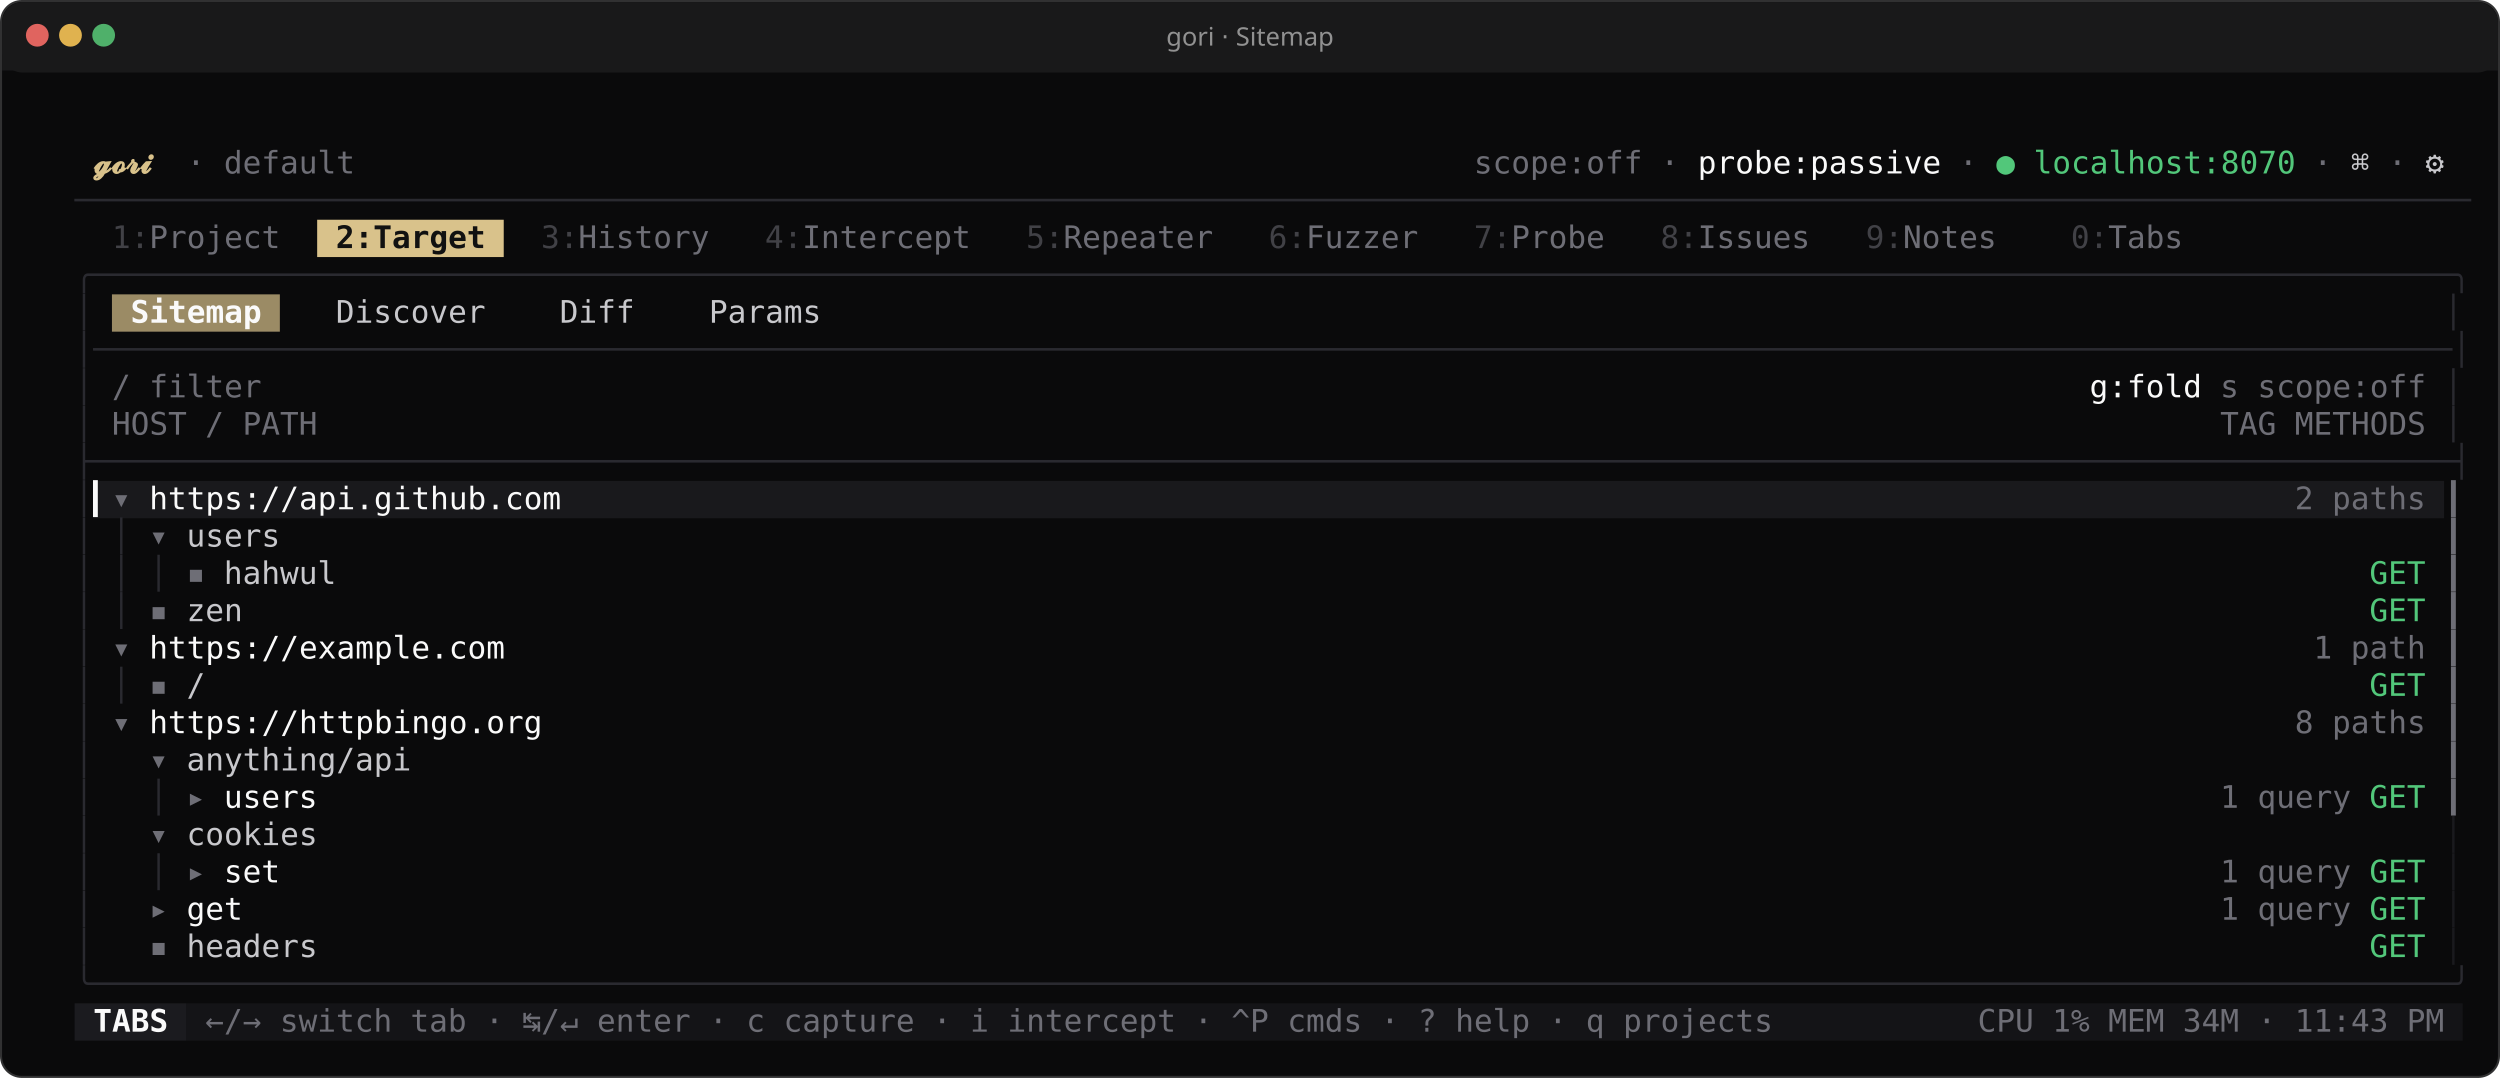
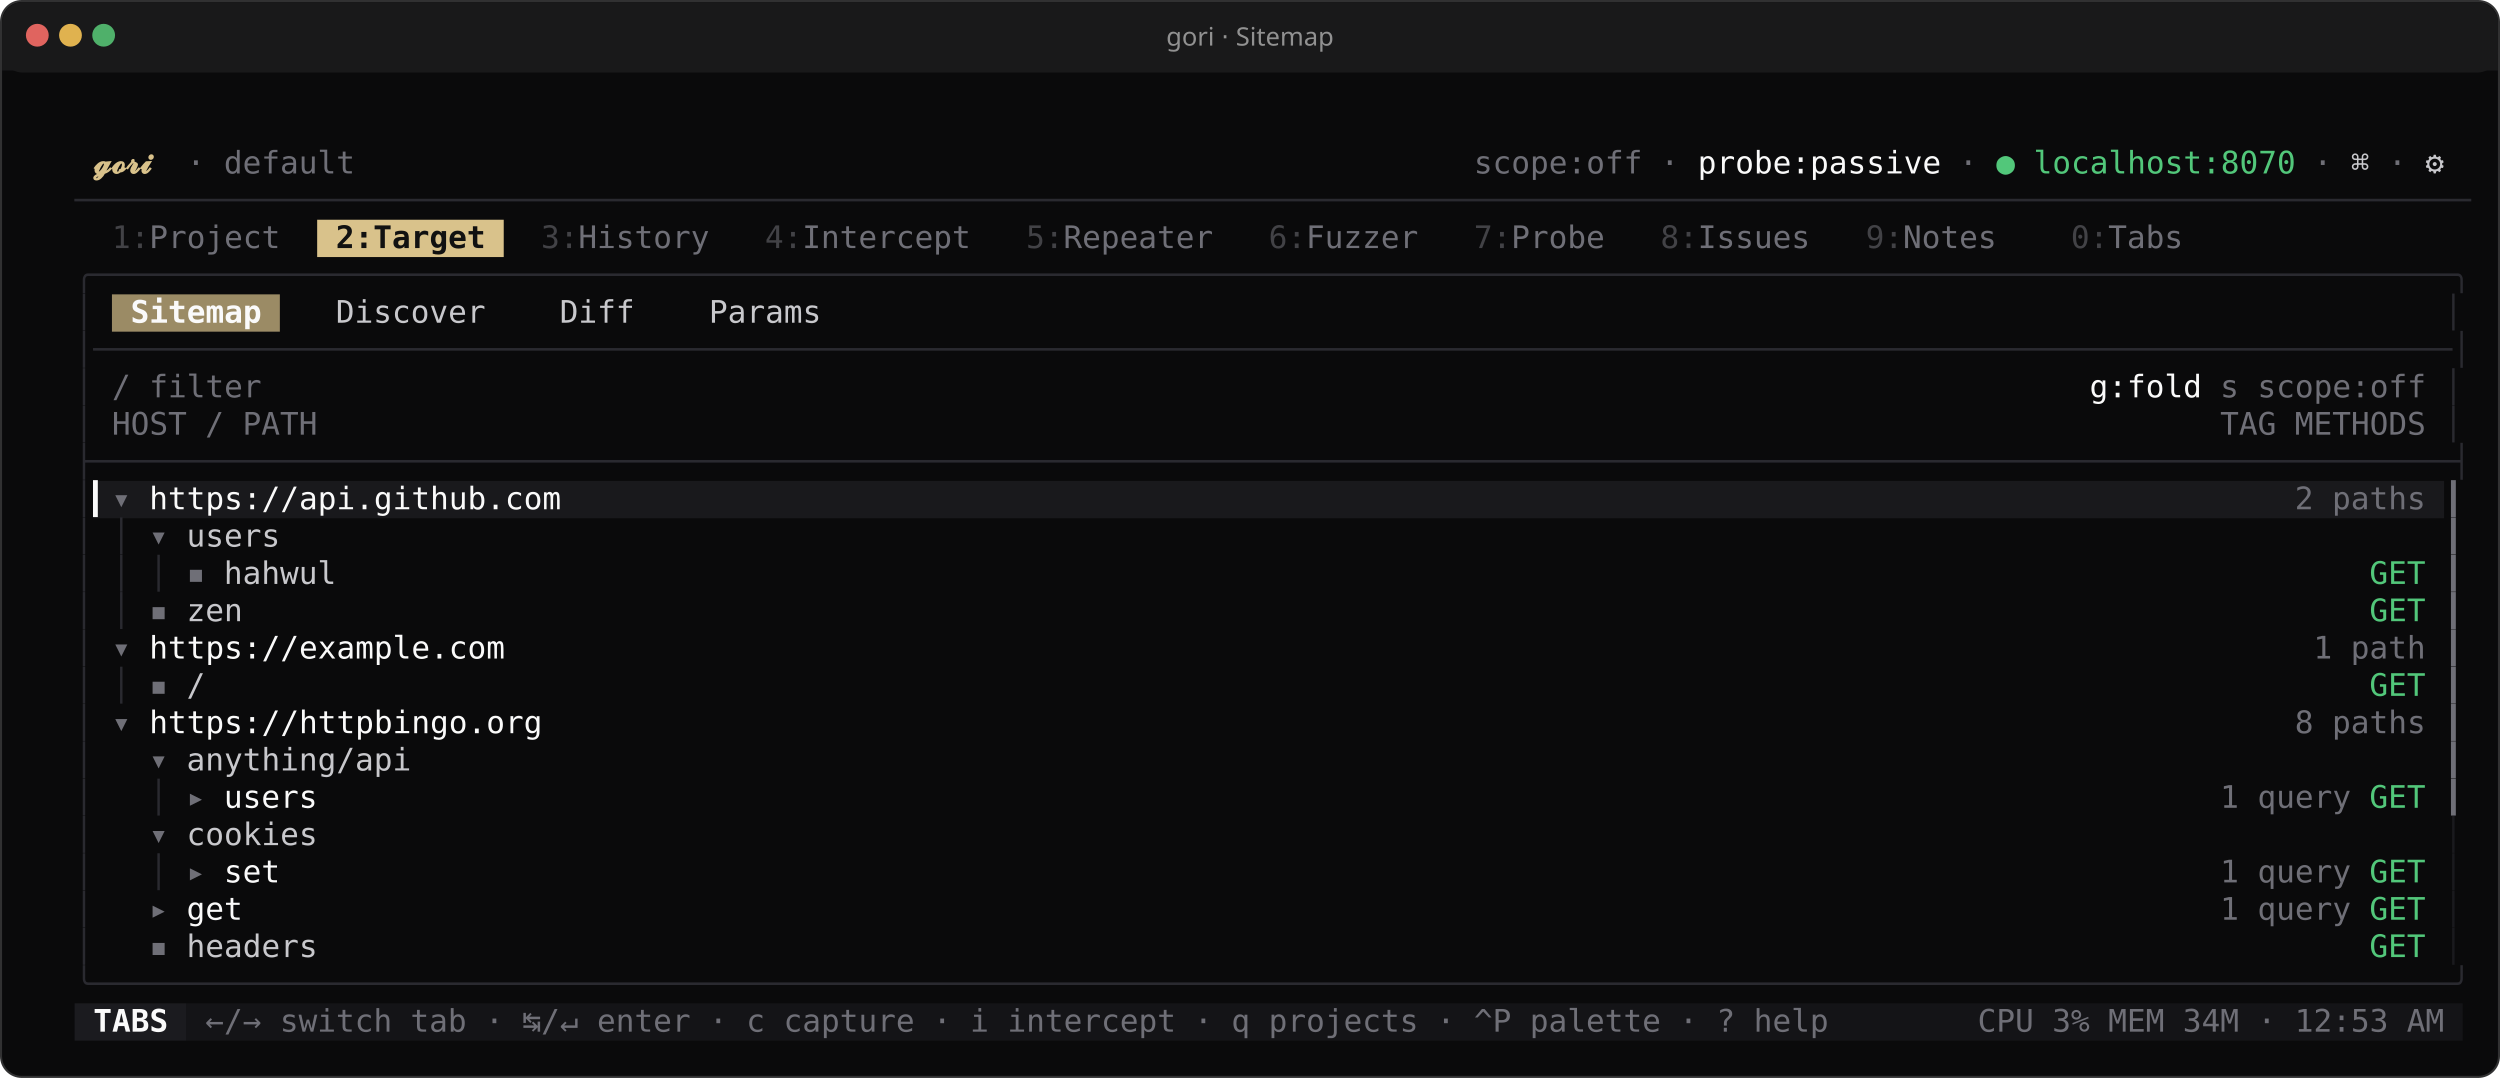
<svg xmlns="http://www.w3.org/2000/svg" width="1206" height="520" viewBox="0 0 1206.0 520.0" font-family="ui-monospace,'SF Mono','JetBrains Mono',Menlo,Consolas,monospace" font-size="15.0px" role="img" aria-label="gori · Sitemap">
  <rect x="0.5" y="0.5" width="1205.0" height="519.0" rx="10" ry="10" fill="#0a0a0b" stroke="#313132" stroke-width="1" />
  <rect x="1" y="1" width="1204.0" height="34.0" rx="10" ry="10" fill="#19191a" />
  <rect x="1" y="24.0" width="1204.0" height="10" fill="#19191a" />
  <circle cx="18.0" cy="17.0" r="5.5" fill="#e0645f" />
  <circle cx="34.0" cy="17.0" r="5.5" fill="#e0b24f" />
  <circle cx="50.0" cy="17.0" r="5.5" fill="#4fb06a" />
  <text x="603.0" y="22.0" text-anchor="middle" fill="#919191" font-family="'Apple Symbols','Segoe UI Symbol','Cambria Math','STIX Two Math','Noto Sans Math','DejaVu Sans',ui-monospace,'SF Mono','JetBrains Mono',Menlo,Consolas,monospace" font-size="12.3px">gori · Sitemap</text>
  <rect x="153.00" y="106.00" width="90.00" height="18.00" fill="#d9c28b" />
  <rect x="54.00" y="142.00" width="81.00" height="18.00" fill="#9b8b65" />
  <rect x="45.00" y="232.00" width="1134.00" height="18.00" fill="#19191c" />
  <rect x="36.00" y="484.00" width="54.00" height="18.00" fill="#1b1b1f" />
  <rect x="90.00" y="484.00" width="1098.00" height="18.00" fill="#141417" />
  <text x="45.00" y="83.68" textLength="36.00" lengthAdjust="spacingAndGlyphs" fill="#d9c28b" font-weight="700" xml:space="preserve">𝓰𝓸𝓻𝓲</text>
-   <text x="90.00" y="83.68" textLength="9.00" lengthAdjust="spacingAndGlyphs" fill="#6e6e76" xml:space="preserve">·</text>
-   <text x="108.00" y="83.68" textLength="63.00" lengthAdjust="spacingAndGlyphs" fill="#6e6e76" xml:space="preserve">default</text>
-   <text x="711.00" y="83.68" textLength="81.00" lengthAdjust="spacingAndGlyphs" fill="#6e6e76" xml:space="preserve">scope:off</text>
-   <text x="801.00" y="83.68" textLength="9.00" lengthAdjust="spacingAndGlyphs" fill="#6e6e76" xml:space="preserve">·</text>
+   <text x="90.00" y="83.68" textLength="9.00" lengthAdjust="spacingAndGlyphs" fill="#6f6f77" xml:space="preserve">·</text>
+   <text x="108.00" y="83.68" textLength="63.00" lengthAdjust="spacingAndGlyphs" fill="#6f6f77" xml:space="preserve">default</text>
+   <text x="711.00" y="83.68" textLength="81.00" lengthAdjust="spacingAndGlyphs" fill="#6f6f77" xml:space="preserve">scope:off</text>
+   <text x="801.00" y="83.68" textLength="9.00" lengthAdjust="spacingAndGlyphs" fill="#6f6f77" xml:space="preserve">·</text>
  <text x="819.00" y="83.68" textLength="117.00" lengthAdjust="spacingAndGlyphs" fill="#fafafa" xml:space="preserve">probe:passive</text>
-   <text x="945.00" y="83.68" textLength="9.00" lengthAdjust="spacingAndGlyphs" fill="#6e6e76" xml:space="preserve">·</text>
+   <text x="945.00" y="83.68" textLength="9.00" lengthAdjust="spacingAndGlyphs" fill="#6f6f77" xml:space="preserve">·</text>
  <text x="963.00" y="83.68" textLength="9.00" lengthAdjust="spacingAndGlyphs" fill="#52c77a" xml:space="preserve">●</text>
  <text x="981.00" y="83.68" textLength="126.00" lengthAdjust="spacingAndGlyphs" fill="#52c77a" xml:space="preserve">localhost:8070</text>
-   <text x="1116.00" y="83.68" textLength="9.00" lengthAdjust="spacingAndGlyphs" fill="#6e6e76" xml:space="preserve">·</text>
+   <text x="1116.00" y="83.68" textLength="9.00" lengthAdjust="spacingAndGlyphs" fill="#6f6f77" xml:space="preserve">·</text>
  <text x="1134.00" y="83.68" textLength="9.00" lengthAdjust="spacingAndGlyphs" fill="#c8c8cc" xml:space="preserve">⌘</text>
-   <text x="1152.00" y="83.68" textLength="9.00" lengthAdjust="spacingAndGlyphs" fill="#6e6e76" xml:space="preserve">·</text>
+   <text x="1152.00" y="83.68" textLength="9.00" lengthAdjust="spacingAndGlyphs" fill="#6f6f77" xml:space="preserve">·</text>
  <text x="1170.00" y="83.68" textLength="9.00" lengthAdjust="spacingAndGlyphs" fill="#c8c8cc" xml:space="preserve">⚙</text>
  <text x="36.00" y="101.68" textLength="1152.00" lengthAdjust="spacingAndGlyphs" fill="#2a2a30" xml:space="preserve">────────────────────────────────────────────────────────────────────────────────────────────────────────────────────────────────</text>
-   <text x="54.00" y="119.68" textLength="18.00" lengthAdjust="spacingAndGlyphs" fill="#414146" xml:space="preserve">1:</text>
-   <text x="72.00" y="119.68" textLength="63.00" lengthAdjust="spacingAndGlyphs" fill="#6e6e76" xml:space="preserve">Project</text>
+   <text x="54.00" y="119.68" textLength="18.00" lengthAdjust="spacingAndGlyphs" fill="#424246" xml:space="preserve">1:</text>
+   <text x="72.00" y="119.68" textLength="63.00" lengthAdjust="spacingAndGlyphs" fill="#6f6f77" xml:space="preserve">Project</text>
  <text x="162.00" y="119.68" textLength="72.00" lengthAdjust="spacingAndGlyphs" fill="#111111" font-weight="700" xml:space="preserve">2:Target</text>
-   <text x="261.00" y="119.68" textLength="18.00" lengthAdjust="spacingAndGlyphs" fill="#414146" xml:space="preserve">3:</text>
-   <text x="279.00" y="119.68" textLength="63.00" lengthAdjust="spacingAndGlyphs" fill="#6e6e76" xml:space="preserve">History</text>
-   <text x="369.00" y="119.68" textLength="18.00" lengthAdjust="spacingAndGlyphs" fill="#414146" xml:space="preserve">4:</text>
-   <text x="387.00" y="119.68" textLength="81.00" lengthAdjust="spacingAndGlyphs" fill="#6e6e76" xml:space="preserve">Intercept</text>
-   <text x="495.00" y="119.68" textLength="18.00" lengthAdjust="spacingAndGlyphs" fill="#414146" xml:space="preserve">5:</text>
-   <text x="513.00" y="119.68" textLength="72.00" lengthAdjust="spacingAndGlyphs" fill="#6e6e76" xml:space="preserve">Repeater</text>
-   <text x="612.00" y="119.68" textLength="18.00" lengthAdjust="spacingAndGlyphs" fill="#414146" xml:space="preserve">6:</text>
-   <text x="630.00" y="119.68" textLength="54.00" lengthAdjust="spacingAndGlyphs" fill="#6e6e76" xml:space="preserve">Fuzzer</text>
-   <text x="711.00" y="119.68" textLength="18.00" lengthAdjust="spacingAndGlyphs" fill="#414146" xml:space="preserve">7:</text>
-   <text x="729.00" y="119.68" textLength="45.00" lengthAdjust="spacingAndGlyphs" fill="#6e6e76" xml:space="preserve">Probe</text>
-   <text x="801.00" y="119.68" textLength="18.00" lengthAdjust="spacingAndGlyphs" fill="#414146" xml:space="preserve">8:</text>
-   <text x="819.00" y="119.68" textLength="54.00" lengthAdjust="spacingAndGlyphs" fill="#6e6e76" xml:space="preserve">Issues</text>
-   <text x="900.00" y="119.68" textLength="18.00" lengthAdjust="spacingAndGlyphs" fill="#414146" xml:space="preserve">9:</text>
-   <text x="918.00" y="119.68" textLength="45.00" lengthAdjust="spacingAndGlyphs" fill="#6e6e76" xml:space="preserve">Notes</text>
-   <text x="999.00" y="119.68" textLength="18.00" lengthAdjust="spacingAndGlyphs" fill="#414146" xml:space="preserve">0:</text>
-   <text x="1017.00" y="119.68" textLength="36.00" lengthAdjust="spacingAndGlyphs" fill="#6e6e76" xml:space="preserve">Tabs</text>
+   <text x="261.00" y="119.68" textLength="18.00" lengthAdjust="spacingAndGlyphs" fill="#424246" xml:space="preserve">3:</text>
+   <text x="279.00" y="119.68" textLength="63.00" lengthAdjust="spacingAndGlyphs" fill="#6f6f77" xml:space="preserve">History</text>
+   <text x="369.00" y="119.68" textLength="18.00" lengthAdjust="spacingAndGlyphs" fill="#424246" xml:space="preserve">4:</text>
+   <text x="387.00" y="119.68" textLength="81.00" lengthAdjust="spacingAndGlyphs" fill="#6f6f77" xml:space="preserve">Intercept</text>
+   <text x="495.00" y="119.68" textLength="18.00" lengthAdjust="spacingAndGlyphs" fill="#424246" xml:space="preserve">5:</text>
+   <text x="513.00" y="119.68" textLength="72.00" lengthAdjust="spacingAndGlyphs" fill="#6f6f77" xml:space="preserve">Repeater</text>
+   <text x="612.00" y="119.68" textLength="18.00" lengthAdjust="spacingAndGlyphs" fill="#424246" xml:space="preserve">6:</text>
+   <text x="630.00" y="119.68" textLength="54.00" lengthAdjust="spacingAndGlyphs" fill="#6f6f77" xml:space="preserve">Fuzzer</text>
+   <text x="711.00" y="119.68" textLength="18.00" lengthAdjust="spacingAndGlyphs" fill="#424246" xml:space="preserve">7:</text>
+   <text x="729.00" y="119.68" textLength="45.00" lengthAdjust="spacingAndGlyphs" fill="#6f6f77" xml:space="preserve">Probe</text>
+   <text x="801.00" y="119.68" textLength="18.00" lengthAdjust="spacingAndGlyphs" fill="#424246" xml:space="preserve">8:</text>
+   <text x="819.00" y="119.68" textLength="54.00" lengthAdjust="spacingAndGlyphs" fill="#6f6f77" xml:space="preserve">Issues</text>
+   <text x="900.00" y="119.68" textLength="18.00" lengthAdjust="spacingAndGlyphs" fill="#424246" xml:space="preserve">9:</text>
+   <text x="918.00" y="119.68" textLength="45.00" lengthAdjust="spacingAndGlyphs" fill="#6f6f77" xml:space="preserve">Notes</text>
+   <text x="999.00" y="119.68" textLength="18.00" lengthAdjust="spacingAndGlyphs" fill="#424246" xml:space="preserve">0:</text>
+   <text x="1017.00" y="119.68" textLength="36.00" lengthAdjust="spacingAndGlyphs" fill="#6f6f77" xml:space="preserve">Tabs</text>
  <text x="36.00" y="137.68" textLength="1152.00" lengthAdjust="spacingAndGlyphs" fill="#2a2a30" xml:space="preserve">╭──────────────────────────────────────────────────────────────────────────────────────────────────────────────────────────────╮</text>
  <text x="36.00" y="155.68" textLength="9.00" lengthAdjust="spacingAndGlyphs" fill="#2a2a30" xml:space="preserve">│</text>
  <text x="63.00" y="155.68" textLength="63.00" lengthAdjust="spacingAndGlyphs" fill="#fafafa" font-weight="700" xml:space="preserve">Sitemap</text>
  <text x="162.00" y="155.68" textLength="72.00" lengthAdjust="spacingAndGlyphs" fill="#c8c8cc" xml:space="preserve">Discover</text>
  <text x="270.00" y="155.68" textLength="36.00" lengthAdjust="spacingAndGlyphs" fill="#c8c8cc" xml:space="preserve">Diff</text>
  <text x="342.00" y="155.68" textLength="54.00" lengthAdjust="spacingAndGlyphs" fill="#c8c8cc" xml:space="preserve">Params</text>
  <text x="1179.00" y="155.68" textLength="9.00" lengthAdjust="spacingAndGlyphs" fill="#2a2a30" xml:space="preserve">│</text>
  <text x="36.00" y="173.68" textLength="1152.00" lengthAdjust="spacingAndGlyphs" fill="#2a2a30" xml:space="preserve">│──────────────────────────────────────────────────────────────────────────────────────────────────────────────────────────────│</text>
  <text x="36.00" y="191.68" textLength="9.00" lengthAdjust="spacingAndGlyphs" fill="#2a2a30" xml:space="preserve">│</text>
-   <text x="54.00" y="191.68" textLength="9.00" lengthAdjust="spacingAndGlyphs" fill="#6e6e76" xml:space="preserve">/</text>
-   <text x="72.00" y="191.68" textLength="54.00" lengthAdjust="spacingAndGlyphs" fill="#6e6e76" xml:space="preserve">filter</text>
+   <text x="54.00" y="191.68" textLength="9.00" lengthAdjust="spacingAndGlyphs" fill="#6f6f77" xml:space="preserve">/</text>
+   <text x="72.00" y="191.68" textLength="54.00" lengthAdjust="spacingAndGlyphs" fill="#6f6f77" xml:space="preserve">filter</text>
  <text x="1008.00" y="191.68" textLength="54.00" lengthAdjust="spacingAndGlyphs" fill="#fafafa" xml:space="preserve">g:fold</text>
-   <text x="1071.00" y="191.68" textLength="9.00" lengthAdjust="spacingAndGlyphs" fill="#6e6e76" xml:space="preserve">s</text>
-   <text x="1089.00" y="191.68" textLength="81.00" lengthAdjust="spacingAndGlyphs" fill="#6e6e76" xml:space="preserve">scope:off</text>
+   <text x="1071.00" y="191.68" textLength="9.00" lengthAdjust="spacingAndGlyphs" fill="#6f6f77" xml:space="preserve">s</text>
+   <text x="1089.00" y="191.68" textLength="81.00" lengthAdjust="spacingAndGlyphs" fill="#6f6f77" xml:space="preserve">scope:off</text>
  <text x="1179.00" y="191.68" textLength="9.00" lengthAdjust="spacingAndGlyphs" fill="#2a2a30" xml:space="preserve">│</text>
  <text x="36.00" y="209.68" textLength="9.00" lengthAdjust="spacingAndGlyphs" fill="#2a2a30" xml:space="preserve">│</text>
-   <text x="54.00" y="209.68" textLength="36.00" lengthAdjust="spacingAndGlyphs" fill="#6e6e76" xml:space="preserve">HOST</text>
-   <text x="99.00" y="209.68" textLength="9.00" lengthAdjust="spacingAndGlyphs" fill="#6e6e76" xml:space="preserve">/</text>
-   <text x="117.00" y="209.68" textLength="36.00" lengthAdjust="spacingAndGlyphs" fill="#6e6e76" xml:space="preserve">PATH</text>
-   <text x="1071.00" y="209.68" textLength="27.00" lengthAdjust="spacingAndGlyphs" fill="#6e6e76" xml:space="preserve">TAG</text>
-   <text x="1107.00" y="209.68" textLength="63.00" lengthAdjust="spacingAndGlyphs" fill="#6e6e76" xml:space="preserve">METHODS</text>
+   <text x="54.00" y="209.68" textLength="36.00" lengthAdjust="spacingAndGlyphs" fill="#6f6f77" xml:space="preserve">HOST</text>
+   <text x="99.00" y="209.68" textLength="9.00" lengthAdjust="spacingAndGlyphs" fill="#6f6f77" xml:space="preserve">/</text>
+   <text x="117.00" y="209.68" textLength="36.00" lengthAdjust="spacingAndGlyphs" fill="#6f6f77" xml:space="preserve">PATH</text>
+   <text x="1071.00" y="209.68" textLength="27.00" lengthAdjust="spacingAndGlyphs" fill="#6f6f77" xml:space="preserve">TAG</text>
+   <text x="1107.00" y="209.68" textLength="63.00" lengthAdjust="spacingAndGlyphs" fill="#6f6f77" xml:space="preserve">METHODS</text>
  <text x="1179.00" y="209.68" textLength="9.00" lengthAdjust="spacingAndGlyphs" fill="#2a2a30" xml:space="preserve">│</text>
  <text x="36.00" y="227.68" textLength="1152.00" lengthAdjust="spacingAndGlyphs" fill="#2a2a30" xml:space="preserve">├──────────────────────────────────────────────────────────────────────────────────────────────────────────────────────────────┤</text>
  <text x="36.00" y="245.68" textLength="9.00" lengthAdjust="spacingAndGlyphs" fill="#2a2a30" xml:space="preserve">│</text>
  <text x="45.00" y="245.68" textLength="9.00" lengthAdjust="spacingAndGlyphs" fill="#fafafa" xml:space="preserve">▎</text>
-   <text x="54.00" y="245.68" textLength="9.00" lengthAdjust="spacingAndGlyphs" fill="#6e6e76" xml:space="preserve">▾</text>
+   <text x="54.00" y="245.68" textLength="9.00" lengthAdjust="spacingAndGlyphs" fill="#6f6f77" xml:space="preserve">▾</text>
  <text x="72.00" y="245.68" textLength="198.00" lengthAdjust="spacingAndGlyphs" fill="#fafafa" xml:space="preserve">https://api.github.com</text>
-   <text x="1107.00" y="245.68" textLength="9.00" lengthAdjust="spacingAndGlyphs" fill="#6e6e76" xml:space="preserve">2</text>
-   <text x="1125.00" y="245.68" textLength="45.00" lengthAdjust="spacingAndGlyphs" fill="#6e6e76" xml:space="preserve">paths</text>
-   <text x="1179.00" y="245.68" textLength="9.00" lengthAdjust="spacingAndGlyphs" fill="#6e6e76" xml:space="preserve">┃</text>
+   <text x="1107.00" y="245.68" textLength="9.00" lengthAdjust="spacingAndGlyphs" fill="#6f6f77" xml:space="preserve">2</text>
+   <text x="1125.00" y="245.68" textLength="45.00" lengthAdjust="spacingAndGlyphs" fill="#6f6f77" xml:space="preserve">paths</text>
+   <text x="1179.00" y="245.68" textLength="9.00" lengthAdjust="spacingAndGlyphs" fill="#6f6f77" xml:space="preserve">┃</text>
  <text x="36.00" y="263.68" textLength="9.00" lengthAdjust="spacingAndGlyphs" fill="#2a2a30" xml:space="preserve">│</text>
  <text x="54.00" y="263.68" textLength="9.00" lengthAdjust="spacingAndGlyphs" fill="#2a2a30" xml:space="preserve">│</text>
-   <text x="72.00" y="263.68" textLength="9.00" lengthAdjust="spacingAndGlyphs" fill="#6e6e76" xml:space="preserve">▾</text>
+   <text x="72.00" y="263.68" textLength="9.00" lengthAdjust="spacingAndGlyphs" fill="#6f6f77" xml:space="preserve">▾</text>
  <text x="90.00" y="263.68" textLength="45.00" lengthAdjust="spacingAndGlyphs" fill="#c8c8cc" xml:space="preserve">users</text>
-   <text x="1179.00" y="263.68" textLength="9.00" lengthAdjust="spacingAndGlyphs" fill="#6e6e76" xml:space="preserve">┃</text>
+   <text x="1179.00" y="263.68" textLength="9.00" lengthAdjust="spacingAndGlyphs" fill="#6f6f77" xml:space="preserve">┃</text>
  <text x="36.00" y="281.68" textLength="9.00" lengthAdjust="spacingAndGlyphs" fill="#2a2a30" xml:space="preserve">│</text>
  <text x="54.00" y="281.68" textLength="9.00" lengthAdjust="spacingAndGlyphs" fill="#2a2a30" xml:space="preserve">│</text>
  <text x="72.00" y="281.68" textLength="9.00" lengthAdjust="spacingAndGlyphs" fill="#2a2a30" xml:space="preserve">│</text>
-   <text x="90.00" y="281.68" textLength="9.00" lengthAdjust="spacingAndGlyphs" fill="#6e6e76" xml:space="preserve">▪</text>
+   <text x="90.00" y="281.68" textLength="9.00" lengthAdjust="spacingAndGlyphs" fill="#6f6f77" xml:space="preserve">▪</text>
  <text x="108.00" y="281.68" textLength="54.00" lengthAdjust="spacingAndGlyphs" fill="#c8c8cc" xml:space="preserve">hahwul</text>
  <text x="1143.00" y="281.68" textLength="27.00" lengthAdjust="spacingAndGlyphs" fill="#52c77a" xml:space="preserve">GET</text>
-   <text x="1179.00" y="281.68" textLength="9.00" lengthAdjust="spacingAndGlyphs" fill="#6e6e76" xml:space="preserve">┃</text>
+   <text x="1179.00" y="281.68" textLength="9.00" lengthAdjust="spacingAndGlyphs" fill="#6f6f77" xml:space="preserve">┃</text>
  <text x="36.00" y="299.68" textLength="9.00" lengthAdjust="spacingAndGlyphs" fill="#2a2a30" xml:space="preserve">│</text>
  <text x="54.00" y="299.68" textLength="9.00" lengthAdjust="spacingAndGlyphs" fill="#2a2a30" xml:space="preserve">│</text>
-   <text x="72.00" y="299.68" textLength="9.00" lengthAdjust="spacingAndGlyphs" fill="#6e6e76" xml:space="preserve">▪</text>
+   <text x="72.00" y="299.68" textLength="9.00" lengthAdjust="spacingAndGlyphs" fill="#6f6f77" xml:space="preserve">▪</text>
  <text x="90.00" y="299.68" textLength="27.00" lengthAdjust="spacingAndGlyphs" fill="#c8c8cc" xml:space="preserve">zen</text>
  <text x="1143.00" y="299.68" textLength="27.00" lengthAdjust="spacingAndGlyphs" fill="#52c77a" xml:space="preserve">GET</text>
-   <text x="1179.00" y="299.68" textLength="9.00" lengthAdjust="spacingAndGlyphs" fill="#6e6e76" xml:space="preserve">┃</text>
+   <text x="1179.00" y="299.68" textLength="9.00" lengthAdjust="spacingAndGlyphs" fill="#6f6f77" xml:space="preserve">┃</text>
  <text x="36.00" y="317.68" textLength="9.00" lengthAdjust="spacingAndGlyphs" fill="#2a2a30" xml:space="preserve">│</text>
-   <text x="54.00" y="317.68" textLength="9.00" lengthAdjust="spacingAndGlyphs" fill="#6e6e76" xml:space="preserve">▾</text>
+   <text x="54.00" y="317.68" textLength="9.00" lengthAdjust="spacingAndGlyphs" fill="#6f6f77" xml:space="preserve">▾</text>
  <text x="72.00" y="317.68" textLength="171.00" lengthAdjust="spacingAndGlyphs" fill="#fafafa" xml:space="preserve">https://example.com</text>
-   <text x="1116.00" y="317.68" textLength="9.00" lengthAdjust="spacingAndGlyphs" fill="#6e6e76" xml:space="preserve">1</text>
-   <text x="1134.00" y="317.68" textLength="36.00" lengthAdjust="spacingAndGlyphs" fill="#6e6e76" xml:space="preserve">path</text>
-   <text x="1179.00" y="317.68" textLength="9.00" lengthAdjust="spacingAndGlyphs" fill="#6e6e76" xml:space="preserve">┃</text>
+   <text x="1116.00" y="317.68" textLength="9.00" lengthAdjust="spacingAndGlyphs" fill="#6f6f77" xml:space="preserve">1</text>
+   <text x="1134.00" y="317.68" textLength="36.00" lengthAdjust="spacingAndGlyphs" fill="#6f6f77" xml:space="preserve">path</text>
+   <text x="1179.00" y="317.68" textLength="9.00" lengthAdjust="spacingAndGlyphs" fill="#6f6f77" xml:space="preserve">┃</text>
  <text x="36.00" y="335.68" textLength="9.00" lengthAdjust="spacingAndGlyphs" fill="#2a2a30" xml:space="preserve">│</text>
  <text x="54.00" y="335.68" textLength="9.00" lengthAdjust="spacingAndGlyphs" fill="#2a2a30" xml:space="preserve">│</text>
-   <text x="72.00" y="335.68" textLength="9.00" lengthAdjust="spacingAndGlyphs" fill="#6e6e76" xml:space="preserve">▪</text>
+   <text x="72.00" y="335.68" textLength="9.00" lengthAdjust="spacingAndGlyphs" fill="#6f6f77" xml:space="preserve">▪</text>
  <text x="90.00" y="335.68" textLength="9.00" lengthAdjust="spacingAndGlyphs" fill="#c8c8cc" xml:space="preserve">/</text>
  <text x="1143.00" y="335.68" textLength="27.00" lengthAdjust="spacingAndGlyphs" fill="#52c77a" xml:space="preserve">GET</text>
-   <text x="1179.00" y="335.68" textLength="9.00" lengthAdjust="spacingAndGlyphs" fill="#6e6e76" xml:space="preserve">┃</text>
+   <text x="1179.00" y="335.68" textLength="9.00" lengthAdjust="spacingAndGlyphs" fill="#6f6f77" xml:space="preserve">┃</text>
  <text x="36.00" y="353.68" textLength="9.00" lengthAdjust="spacingAndGlyphs" fill="#2a2a30" xml:space="preserve">│</text>
-   <text x="54.00" y="353.68" textLength="9.00" lengthAdjust="spacingAndGlyphs" fill="#6e6e76" xml:space="preserve">▾</text>
+   <text x="54.00" y="353.68" textLength="9.00" lengthAdjust="spacingAndGlyphs" fill="#6f6f77" xml:space="preserve">▾</text>
  <text x="72.00" y="353.68" textLength="189.00" lengthAdjust="spacingAndGlyphs" fill="#fafafa" xml:space="preserve">https://httpbingo.org</text>
-   <text x="1107.00" y="353.68" textLength="9.00" lengthAdjust="spacingAndGlyphs" fill="#6e6e76" xml:space="preserve">8</text>
-   <text x="1125.00" y="353.68" textLength="45.00" lengthAdjust="spacingAndGlyphs" fill="#6e6e76" xml:space="preserve">paths</text>
-   <text x="1179.00" y="353.68" textLength="9.00" lengthAdjust="spacingAndGlyphs" fill="#6e6e76" xml:space="preserve">┃</text>
+   <text x="1107.00" y="353.68" textLength="9.00" lengthAdjust="spacingAndGlyphs" fill="#6f6f77" xml:space="preserve">8</text>
+   <text x="1125.00" y="353.68" textLength="45.00" lengthAdjust="spacingAndGlyphs" fill="#6f6f77" xml:space="preserve">paths</text>
+   <text x="1179.00" y="353.68" textLength="9.00" lengthAdjust="spacingAndGlyphs" fill="#6f6f77" xml:space="preserve">┃</text>
  <text x="36.00" y="371.68" textLength="9.00" lengthAdjust="spacingAndGlyphs" fill="#2a2a30" xml:space="preserve">│</text>
-   <text x="72.00" y="371.68" textLength="9.00" lengthAdjust="spacingAndGlyphs" fill="#6e6e76" xml:space="preserve">▾</text>
+   <text x="72.00" y="371.68" textLength="9.00" lengthAdjust="spacingAndGlyphs" fill="#6f6f77" xml:space="preserve">▾</text>
  <text x="90.00" y="371.68" textLength="108.00" lengthAdjust="spacingAndGlyphs" fill="#c8c8cc" xml:space="preserve">anything/api</text>
-   <text x="1179.00" y="371.68" textLength="9.00" lengthAdjust="spacingAndGlyphs" fill="#6e6e76" xml:space="preserve">┃</text>
+   <text x="1179.00" y="371.68" textLength="9.00" lengthAdjust="spacingAndGlyphs" fill="#6f6f77" xml:space="preserve">┃</text>
  <text x="36.00" y="389.68" textLength="9.00" lengthAdjust="spacingAndGlyphs" fill="#2a2a30" xml:space="preserve">│</text>
  <text x="72.00" y="389.68" textLength="9.00" lengthAdjust="spacingAndGlyphs" fill="#2a2a30" xml:space="preserve">│</text>
-   <text x="90.00" y="389.68" textLength="9.00" lengthAdjust="spacingAndGlyphs" fill="#6e6e76" xml:space="preserve">▸</text>
+   <text x="90.00" y="389.68" textLength="9.00" lengthAdjust="spacingAndGlyphs" fill="#6f6f77" xml:space="preserve">▸</text>
  <text x="108.00" y="389.68" textLength="45.00" lengthAdjust="spacingAndGlyphs" fill="#fafafa" xml:space="preserve">users</text>
-   <text x="1071.00" y="389.68" textLength="9.00" lengthAdjust="spacingAndGlyphs" fill="#6e6e76" xml:space="preserve">1</text>
-   <text x="1089.00" y="389.68" textLength="45.00" lengthAdjust="spacingAndGlyphs" fill="#6e6e76" xml:space="preserve">query</text>
+   <text x="1071.00" y="389.68" textLength="9.00" lengthAdjust="spacingAndGlyphs" fill="#6f6f77" xml:space="preserve">1</text>
+   <text x="1089.00" y="389.68" textLength="45.00" lengthAdjust="spacingAndGlyphs" fill="#6f6f77" xml:space="preserve">query</text>
  <text x="1143.00" y="389.68" textLength="27.00" lengthAdjust="spacingAndGlyphs" fill="#52c77a" xml:space="preserve">GET</text>
-   <text x="1179.00" y="389.68" textLength="9.00" lengthAdjust="spacingAndGlyphs" fill="#6e6e76" xml:space="preserve">┃</text>
+   <text x="1179.00" y="389.68" textLength="9.00" lengthAdjust="spacingAndGlyphs" fill="#6f6f77" xml:space="preserve">┃</text>
  <text x="36.00" y="407.68" textLength="9.00" lengthAdjust="spacingAndGlyphs" fill="#2a2a30" xml:space="preserve">│</text>
-   <text x="72.00" y="407.68" textLength="9.00" lengthAdjust="spacingAndGlyphs" fill="#6e6e76" xml:space="preserve">▾</text>
+   <text x="72.00" y="407.68" textLength="9.00" lengthAdjust="spacingAndGlyphs" fill="#6f6f77" xml:space="preserve">▾</text>
  <text x="90.00" y="407.68" textLength="63.00" lengthAdjust="spacingAndGlyphs" fill="#c8c8cc" xml:space="preserve">cookies</text>
  <text x="1179.00" y="407.68" textLength="9.00" lengthAdjust="spacingAndGlyphs" fill="#1a1a1e" xml:space="preserve">│</text>
  <text x="36.00" y="425.68" textLength="9.00" lengthAdjust="spacingAndGlyphs" fill="#2a2a30" xml:space="preserve">│</text>
  <text x="72.00" y="425.68" textLength="9.00" lengthAdjust="spacingAndGlyphs" fill="#2a2a30" xml:space="preserve">│</text>
-   <text x="90.00" y="425.68" textLength="9.00" lengthAdjust="spacingAndGlyphs" fill="#6e6e76" xml:space="preserve">▸</text>
+   <text x="90.00" y="425.68" textLength="9.00" lengthAdjust="spacingAndGlyphs" fill="#6f6f77" xml:space="preserve">▸</text>
  <text x="108.00" y="425.68" textLength="27.00" lengthAdjust="spacingAndGlyphs" fill="#fafafa" xml:space="preserve">set</text>
-   <text x="1071.00" y="425.68" textLength="9.00" lengthAdjust="spacingAndGlyphs" fill="#6e6e76" xml:space="preserve">1</text>
-   <text x="1089.00" y="425.68" textLength="45.00" lengthAdjust="spacingAndGlyphs" fill="#6e6e76" xml:space="preserve">query</text>
+   <text x="1071.00" y="425.68" textLength="9.00" lengthAdjust="spacingAndGlyphs" fill="#6f6f77" xml:space="preserve">1</text>
+   <text x="1089.00" y="425.68" textLength="45.00" lengthAdjust="spacingAndGlyphs" fill="#6f6f77" xml:space="preserve">query</text>
  <text x="1143.00" y="425.68" textLength="27.00" lengthAdjust="spacingAndGlyphs" fill="#52c77a" xml:space="preserve">GET</text>
  <text x="1179.00" y="425.68" textLength="9.00" lengthAdjust="spacingAndGlyphs" fill="#1a1a1e" xml:space="preserve">│</text>
  <text x="36.00" y="443.68" textLength="9.00" lengthAdjust="spacingAndGlyphs" fill="#2a2a30" xml:space="preserve">│</text>
-   <text x="72.00" y="443.68" textLength="9.00" lengthAdjust="spacingAndGlyphs" fill="#6e6e76" xml:space="preserve">▸</text>
+   <text x="72.00" y="443.68" textLength="9.00" lengthAdjust="spacingAndGlyphs" fill="#6f6f77" xml:space="preserve">▸</text>
  <text x="90.00" y="443.68" textLength="27.00" lengthAdjust="spacingAndGlyphs" fill="#fafafa" xml:space="preserve">get</text>
-   <text x="1071.00" y="443.68" textLength="9.00" lengthAdjust="spacingAndGlyphs" fill="#6e6e76" xml:space="preserve">1</text>
-   <text x="1089.00" y="443.68" textLength="45.00" lengthAdjust="spacingAndGlyphs" fill="#6e6e76" xml:space="preserve">query</text>
+   <text x="1071.00" y="443.68" textLength="9.00" lengthAdjust="spacingAndGlyphs" fill="#6f6f77" xml:space="preserve">1</text>
+   <text x="1089.00" y="443.68" textLength="45.00" lengthAdjust="spacingAndGlyphs" fill="#6f6f77" xml:space="preserve">query</text>
  <text x="1143.00" y="443.68" textLength="27.00" lengthAdjust="spacingAndGlyphs" fill="#52c77a" xml:space="preserve">GET</text>
  <text x="1179.00" y="443.68" textLength="9.00" lengthAdjust="spacingAndGlyphs" fill="#1a1a1e" xml:space="preserve">│</text>
  <text x="36.00" y="461.68" textLength="9.00" lengthAdjust="spacingAndGlyphs" fill="#2a2a30" xml:space="preserve">│</text>
-   <text x="72.00" y="461.68" textLength="9.00" lengthAdjust="spacingAndGlyphs" fill="#6e6e76" xml:space="preserve">▪</text>
+   <text x="72.00" y="461.68" textLength="9.00" lengthAdjust="spacingAndGlyphs" fill="#6f6f77" xml:space="preserve">▪</text>
  <text x="90.00" y="461.68" textLength="63.00" lengthAdjust="spacingAndGlyphs" fill="#c8c8cc" xml:space="preserve">headers</text>
  <text x="1143.00" y="461.68" textLength="27.00" lengthAdjust="spacingAndGlyphs" fill="#52c77a" xml:space="preserve">GET</text>
  <text x="1179.00" y="461.68" textLength="9.00" lengthAdjust="spacingAndGlyphs" fill="#1a1a1e" xml:space="preserve">│</text>
  <text x="36.00" y="479.68" textLength="1152.00" lengthAdjust="spacingAndGlyphs" fill="#2a2a30" xml:space="preserve">╰──────────────────────────────────────────────────────────────────────────────────────────────────────────────────────────────╯</text>
  <text x="45.00" y="497.68" textLength="36.00" lengthAdjust="spacingAndGlyphs" fill="#fafafa" font-weight="700" xml:space="preserve">TABS</text>
-   <text x="99.00" y="497.68" textLength="27.00" lengthAdjust="spacingAndGlyphs" fill="#6e6e76" xml:space="preserve">←/→</text>
-   <text x="135.00" y="497.68" textLength="54.00" lengthAdjust="spacingAndGlyphs" fill="#6e6e76" xml:space="preserve">switch</text>
-   <text x="198.00" y="497.68" textLength="27.00" lengthAdjust="spacingAndGlyphs" fill="#6e6e76" xml:space="preserve">tab</text>
-   <text x="234.00" y="497.68" textLength="9.00" lengthAdjust="spacingAndGlyphs" fill="#6e6e76" xml:space="preserve">·</text>
-   <text x="252.00" y="497.68" textLength="27.00" lengthAdjust="spacingAndGlyphs" fill="#6e6e76" xml:space="preserve">↹/↵</text>
-   <text x="288.00" y="497.68" textLength="45.00" lengthAdjust="spacingAndGlyphs" fill="#6e6e76" xml:space="preserve">enter</text>
-   <text x="342.00" y="497.68" textLength="9.00" lengthAdjust="spacingAndGlyphs" fill="#6e6e76" xml:space="preserve">·</text>
-   <text x="360.00" y="497.68" textLength="9.00" lengthAdjust="spacingAndGlyphs" fill="#6e6e76" xml:space="preserve">c</text>
-   <text x="378.00" y="497.68" textLength="63.00" lengthAdjust="spacingAndGlyphs" fill="#6e6e76" xml:space="preserve">capture</text>
-   <text x="450.00" y="497.68" textLength="9.00" lengthAdjust="spacingAndGlyphs" fill="#6e6e76" xml:space="preserve">·</text>
-   <text x="468.00" y="497.68" textLength="9.00" lengthAdjust="spacingAndGlyphs" fill="#6e6e76" xml:space="preserve">i</text>
-   <text x="486.00" y="497.68" textLength="81.00" lengthAdjust="spacingAndGlyphs" fill="#6e6e76" xml:space="preserve">intercept</text>
-   <text x="576.00" y="497.68" textLength="9.00" lengthAdjust="spacingAndGlyphs" fill="#6e6e76" xml:space="preserve">·</text>
-   <text x="594.00" y="497.68" textLength="18.00" lengthAdjust="spacingAndGlyphs" fill="#6e6e76" xml:space="preserve">^P</text>
-   <text x="621.00" y="497.68" textLength="36.00" lengthAdjust="spacingAndGlyphs" fill="#6e6e76" xml:space="preserve">cmds</text>
-   <text x="666.00" y="497.68" textLength="9.00" lengthAdjust="spacingAndGlyphs" fill="#6e6e76" xml:space="preserve">·</text>
-   <text x="684.00" y="497.68" textLength="9.00" lengthAdjust="spacingAndGlyphs" fill="#6e6e76" xml:space="preserve">?</text>
-   <text x="702.00" y="497.68" textLength="36.00" lengthAdjust="spacingAndGlyphs" fill="#6e6e76" xml:space="preserve">help</text>
-   <text x="747.00" y="497.68" textLength="9.00" lengthAdjust="spacingAndGlyphs" fill="#6e6e76" xml:space="preserve">·</text>
-   <text x="765.00" y="497.68" textLength="9.00" lengthAdjust="spacingAndGlyphs" fill="#6e6e76" xml:space="preserve">q</text>
-   <text x="783.00" y="497.68" textLength="72.00" lengthAdjust="spacingAndGlyphs" fill="#6e6e76" xml:space="preserve">projects</text>
-   <text x="954.00" y="497.68" textLength="27.00" lengthAdjust="spacingAndGlyphs" fill="#6e6e76" xml:space="preserve">CPU</text>
-   <text x="990.00" y="497.68" textLength="18.00" lengthAdjust="spacingAndGlyphs" fill="#6e6e76" xml:space="preserve">1%</text>
-   <text x="1017.00" y="497.68" textLength="27.00" lengthAdjust="spacingAndGlyphs" fill="#6e6e76" xml:space="preserve">MEM</text>
-   <text x="1053.00" y="497.68" textLength="27.00" lengthAdjust="spacingAndGlyphs" fill="#6e6e76" xml:space="preserve">34M</text>
-   <text x="1089.00" y="497.68" textLength="9.00" lengthAdjust="spacingAndGlyphs" fill="#6e6e76" xml:space="preserve">·</text>
-   <text x="1107.00" y="497.68" textLength="45.00" lengthAdjust="spacingAndGlyphs" fill="#6e6e76" xml:space="preserve">11:43</text>
-   <text x="1161.00" y="497.68" textLength="18.00" lengthAdjust="spacingAndGlyphs" fill="#6e6e76" xml:space="preserve">PM</text>
+   <text x="99.00" y="497.68" textLength="27.00" lengthAdjust="spacingAndGlyphs" fill="#6f6f77" xml:space="preserve">←/→</text>
+   <text x="135.00" y="497.68" textLength="54.00" lengthAdjust="spacingAndGlyphs" fill="#6f6f77" xml:space="preserve">switch</text>
+   <text x="198.00" y="497.68" textLength="27.00" lengthAdjust="spacingAndGlyphs" fill="#6f6f77" xml:space="preserve">tab</text>
+   <text x="234.00" y="497.68" textLength="9.00" lengthAdjust="spacingAndGlyphs" fill="#6f6f77" xml:space="preserve">·</text>
+   <text x="252.00" y="497.68" textLength="27.00" lengthAdjust="spacingAndGlyphs" fill="#6f6f77" xml:space="preserve">↹/↵</text>
+   <text x="288.00" y="497.68" textLength="45.00" lengthAdjust="spacingAndGlyphs" fill="#6f6f77" xml:space="preserve">enter</text>
+   <text x="342.00" y="497.68" textLength="9.00" lengthAdjust="spacingAndGlyphs" fill="#6f6f77" xml:space="preserve">·</text>
+   <text x="360.00" y="497.68" textLength="9.00" lengthAdjust="spacingAndGlyphs" fill="#6f6f77" xml:space="preserve">c</text>
+   <text x="378.00" y="497.68" textLength="63.00" lengthAdjust="spacingAndGlyphs" fill="#6f6f77" xml:space="preserve">capture</text>
+   <text x="450.00" y="497.68" textLength="9.00" lengthAdjust="spacingAndGlyphs" fill="#6f6f77" xml:space="preserve">·</text>
+   <text x="468.00" y="497.68" textLength="9.00" lengthAdjust="spacingAndGlyphs" fill="#6f6f77" xml:space="preserve">i</text>
+   <text x="486.00" y="497.68" textLength="81.00" lengthAdjust="spacingAndGlyphs" fill="#6f6f77" xml:space="preserve">intercept</text>
+   <text x="576.00" y="497.68" textLength="9.00" lengthAdjust="spacingAndGlyphs" fill="#6f6f77" xml:space="preserve">·</text>
+   <text x="594.00" y="497.68" textLength="9.00" lengthAdjust="spacingAndGlyphs" fill="#6f6f77" xml:space="preserve">q</text>
+   <text x="612.00" y="497.68" textLength="72.00" lengthAdjust="spacingAndGlyphs" fill="#6f6f77" xml:space="preserve">projects</text>
+   <text x="693.00" y="497.68" textLength="9.00" lengthAdjust="spacingAndGlyphs" fill="#6f6f77" xml:space="preserve">·</text>
+   <text x="711.00" y="497.68" textLength="18.00" lengthAdjust="spacingAndGlyphs" fill="#6f6f77" xml:space="preserve">^P</text>
+   <text x="738.00" y="497.68" textLength="63.00" lengthAdjust="spacingAndGlyphs" fill="#6f6f77" xml:space="preserve">palette</text>
+   <text x="810.00" y="497.68" textLength="9.00" lengthAdjust="spacingAndGlyphs" fill="#6f6f77" xml:space="preserve">·</text>
+   <text x="828.00" y="497.68" textLength="9.00" lengthAdjust="spacingAndGlyphs" fill="#6f6f77" xml:space="preserve">?</text>
+   <text x="846.00" y="497.68" textLength="36.00" lengthAdjust="spacingAndGlyphs" fill="#6f6f77" xml:space="preserve">help</text>
+   <text x="954.00" y="497.68" textLength="27.00" lengthAdjust="spacingAndGlyphs" fill="#6f6f77" xml:space="preserve">CPU</text>
+   <text x="990.00" y="497.68" textLength="18.00" lengthAdjust="spacingAndGlyphs" fill="#6f6f77" xml:space="preserve">3%</text>
+   <text x="1017.00" y="497.68" textLength="27.00" lengthAdjust="spacingAndGlyphs" fill="#6f6f77" xml:space="preserve">MEM</text>
+   <text x="1053.00" y="497.68" textLength="27.00" lengthAdjust="spacingAndGlyphs" fill="#6f6f77" xml:space="preserve">34M</text>
+   <text x="1089.00" y="497.68" textLength="9.00" lengthAdjust="spacingAndGlyphs" fill="#6f6f77" xml:space="preserve">·</text>
+   <text x="1107.00" y="497.68" textLength="45.00" lengthAdjust="spacingAndGlyphs" fill="#6f6f77" xml:space="preserve">12:53</text>
+   <text x="1161.00" y="497.68" textLength="18.00" lengthAdjust="spacingAndGlyphs" fill="#6f6f77" xml:space="preserve">AM</text>
</svg>
